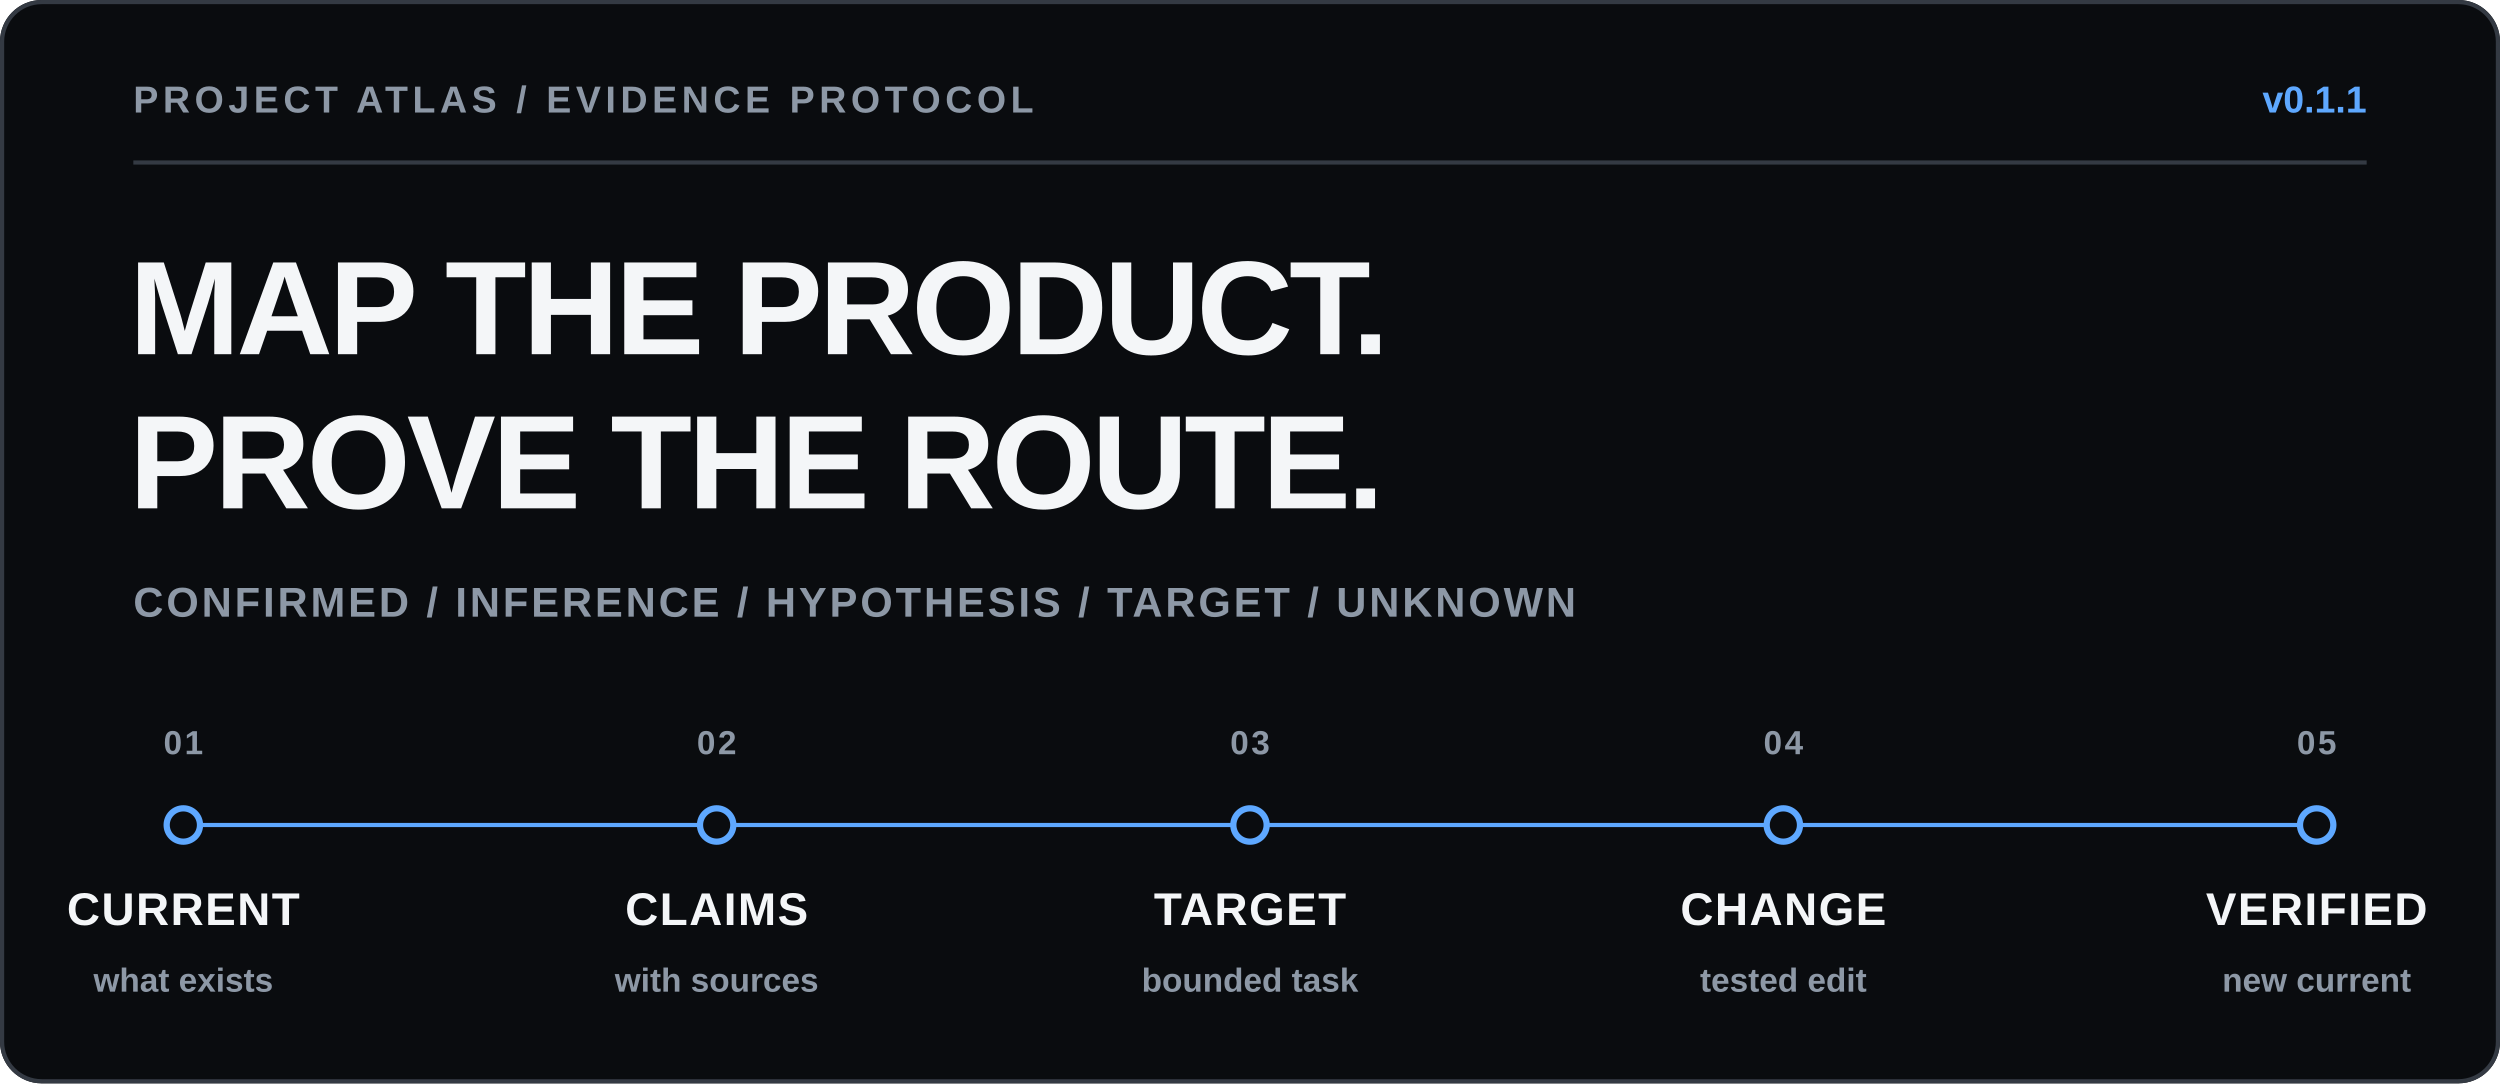
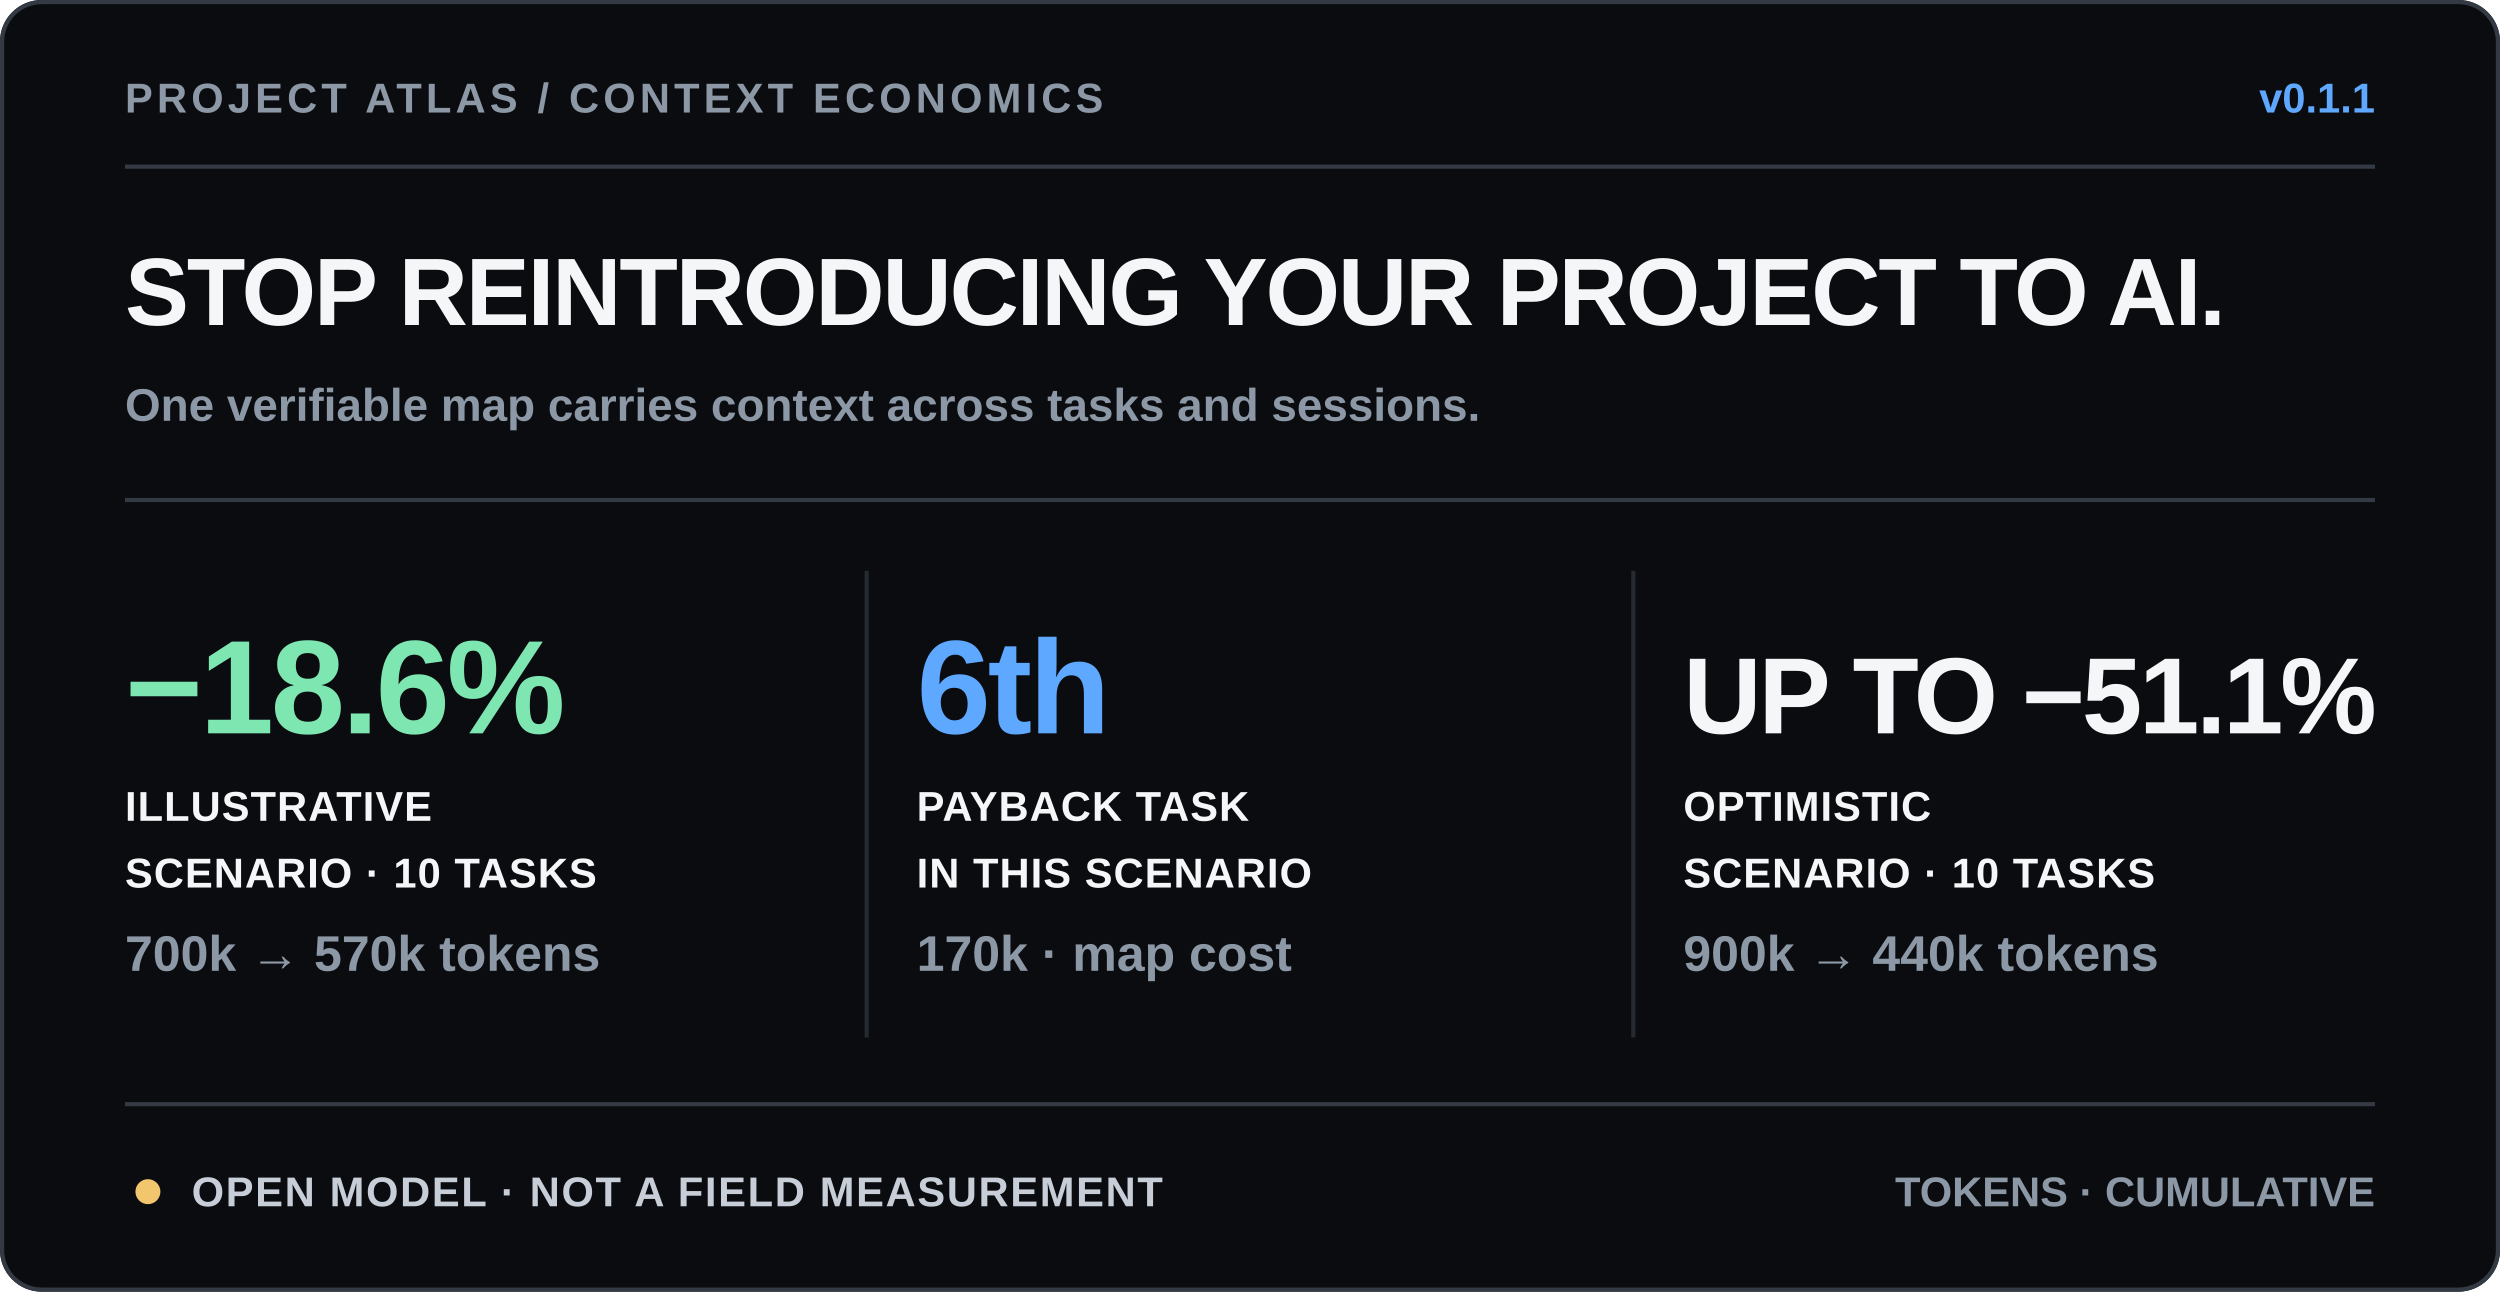
- <svg xmlns="http://www.w3.org/2000/svg" width="1200" height="520" viewBox="0 0 1200 520" role="img" aria-labelledby="title desc">
-   <rect width="1200" height="520" rx="20" fill="#0A0C0F" />
-   <rect x="1" y="1" width="1198" height="518" rx="19" fill="none" stroke="#343A43" stroke-width="2" />
+ <svg xmlns="http://www.w3.org/2000/svg" width="1200" height="620" viewBox="0 0 1200 620" role="img" aria-labelledby="title desc">
+   <rect width="1200" height="620" rx="20" fill="#0A0C0F" />
+   <rect x="1" y="1" width="1198" height="618" rx="19" fill="none" stroke="#343A43" stroke-width="2" />
  <g font-family="Arial, sans-serif">
-     <text x="64" y="54" fill="#8D98A6" font-size="18" font-weight="650" letter-spacing="2.2">PROJECT ATLAS / EVIDENCE PROTOCOL</text>
-     <text x="1136" y="54" fill="#5EA8FF" font-size="18" font-weight="700" text-anchor="end">v0.1.1</text>
-     <path d="M64 78H1136" stroke="#343A43" stroke-width="2" />
-     <text x="62" y="170" fill="#F4F6F8" font-size="64" font-weight="720" letter-spacing="-1.8">MAP THE PRODUCT.</text>
-     <text x="62" y="244" fill="#F4F6F8" font-size="64" font-weight="720" letter-spacing="-1.8">PROVE THE ROUTE.</text>
-     <text x="64" y="296" fill="#8D98A6" font-size="20" font-weight="620" letter-spacing="1.4">CONFIRMED / INFERENCE / HYPOTHESIS / TARGET / UNKNOWN</text>
-     <path d="M88 396H1112" stroke="#5EA8FF" stroke-width="2" />
-     <g fill="#0A0C0F" stroke="#5EA8FF" stroke-width="3">
-       <circle cx="88" cy="396" r="8" />
-       <circle cx="344" cy="396" r="8" />
-       <circle cx="600" cy="396" r="8" />
-       <circle cx="856" cy="396" r="8" />
-       <circle cx="1112" cy="396" r="8" />
+     <text x="60" y="54" fill="#8D98A6" font-size="20" font-weight="700" letter-spacing="2">PROJECT ATLAS / CONTEXT ECONOMICS</text>
+     <text x="1140" y="54" fill="#5EA8FF" font-size="20" font-weight="700" text-anchor="end">v0.1.1</text>
+     <path d="M60 80H1140" stroke="#343A43" stroke-width="2" />
+     <text x="60" y="156" fill="#F4F6F8" font-size="46" font-weight="700" letter-spacing="-1">STOP REINTRODUCING YOUR PROJECT TO AI.</text>
+     <text x="60" y="202" fill="#8D98A6" font-size="22" font-weight="600">
+       One verifiable map carries context across tasks and sessions.
+     </text>
+     <path d="M60 240H1140" stroke="#343A43" stroke-width="2" />
+     <path d="M416 274V498" stroke="#252A31" stroke-width="2" />
+     <path d="M784 274V498" stroke="#252A31" stroke-width="2" />
+     <g>
+       <text x="60" y="352" fill="#7EE6B1" font-size="64" font-weight="700" letter-spacing="-1.5">−18.6%</text>
+       <text x="60" y="394" fill="#F4F6F8" font-size="20" font-weight="700" letter-spacing=".5">ILLUSTRATIVE</text>
+       <text x="60" y="426" fill="#F4F6F8" font-size="20" font-weight="700" letter-spacing=".5">SCENARIO · 10 TASKS</text>
+       <text x="60" y="466" fill="#8D98A6" font-size="24" font-weight="600">
+         700k → 570k tokens
+       </text>
    </g>
-     <g fill="#8D98A6" font-size="16" font-weight="700" letter-spacing="1.2">
-       <text x="88" y="362" text-anchor="middle">01</text>
-       <text x="344" y="362" text-anchor="middle">02</text>
-       <text x="600" y="362" text-anchor="middle">03</text>
-       <text x="856" y="362" text-anchor="middle">04</text>
-       <text x="1112" y="362" text-anchor="middle">05</text>
+     <g>
+       <text x="440" y="352" fill="#5EA8FF" font-size="64" font-weight="700" letter-spacing="-1.5">6th</text>
+       <text x="440" y="394" fill="#F4F6F8" font-size="20" font-weight="700" letter-spacing=".5">PAYBACK TASK</text>
+       <text x="440" y="426" fill="#F4F6F8" font-size="20" font-weight="700" letter-spacing=".5">IN THIS SCENARIO</text>
+       <text x="440" y="466" fill="#8D98A6" font-size="24" font-weight="600">
+         170k · map cost
+       </text>
    </g>
-     <g fill="#F4F6F8" font-size="22" font-weight="700" letter-spacing=".7">
-       <text x="88" y="444" text-anchor="middle">CURRENT</text>
-       <text x="344" y="444" text-anchor="middle">CLAIMS</text>
-       <text x="600" y="444" text-anchor="middle">TARGET</text>
-       <text x="856" y="444" text-anchor="middle">CHANGE</text>
-       <text x="1112" y="444" text-anchor="middle">VERIFIED</text>
+     <g>
+       <text x="808" y="352" fill="#F4F6F8" font-size="52" font-weight="700" letter-spacing="-1.5">UP TO −51.1%</text>
+       <text x="808" y="394" fill="#F4F6F8" font-size="20" font-weight="700" letter-spacing=".5">OPTIMISTIC</text>
+       <text x="808" y="426" fill="#F4F6F8" font-size="20" font-weight="700" letter-spacing=".5">SCENARIO · 10 TASKS</text>
+       <text x="808" y="466" fill="#8D98A6" font-size="24" font-weight="600">
+         900k → 440k tokens
+       </text>
    </g>
-     <g fill="#8D98A6" font-size="16" font-weight="550">
-       <text x="88" y="476" text-anchor="middle">what exists</text>
-       <text x="344" y="476" text-anchor="middle">with sources</text>
-       <text x="600" y="476" text-anchor="middle">bounded task</text>
-       <text x="856" y="476" text-anchor="middle">tested edit</text>
-       <text x="1112" y="476" text-anchor="middle">new current</text>
-     </g>
+     <path d="M60 530H1140" stroke="#343A43" stroke-width="2" />
+     <circle cx="71" cy="572" r="6" fill="#F2C66D" />
+     <text x="92" y="579" fill="#C7CED8" font-size="20" font-weight="700" letter-spacing=".8">OPEN MODEL · NOT A FIELD MEASUREMENT</text>
+     <text x="1140" y="579" fill="#8D98A6" font-size="20" font-weight="600" text-anchor="end">TOKENS · CUMULATIVE</text>
  </g>
</svg>
